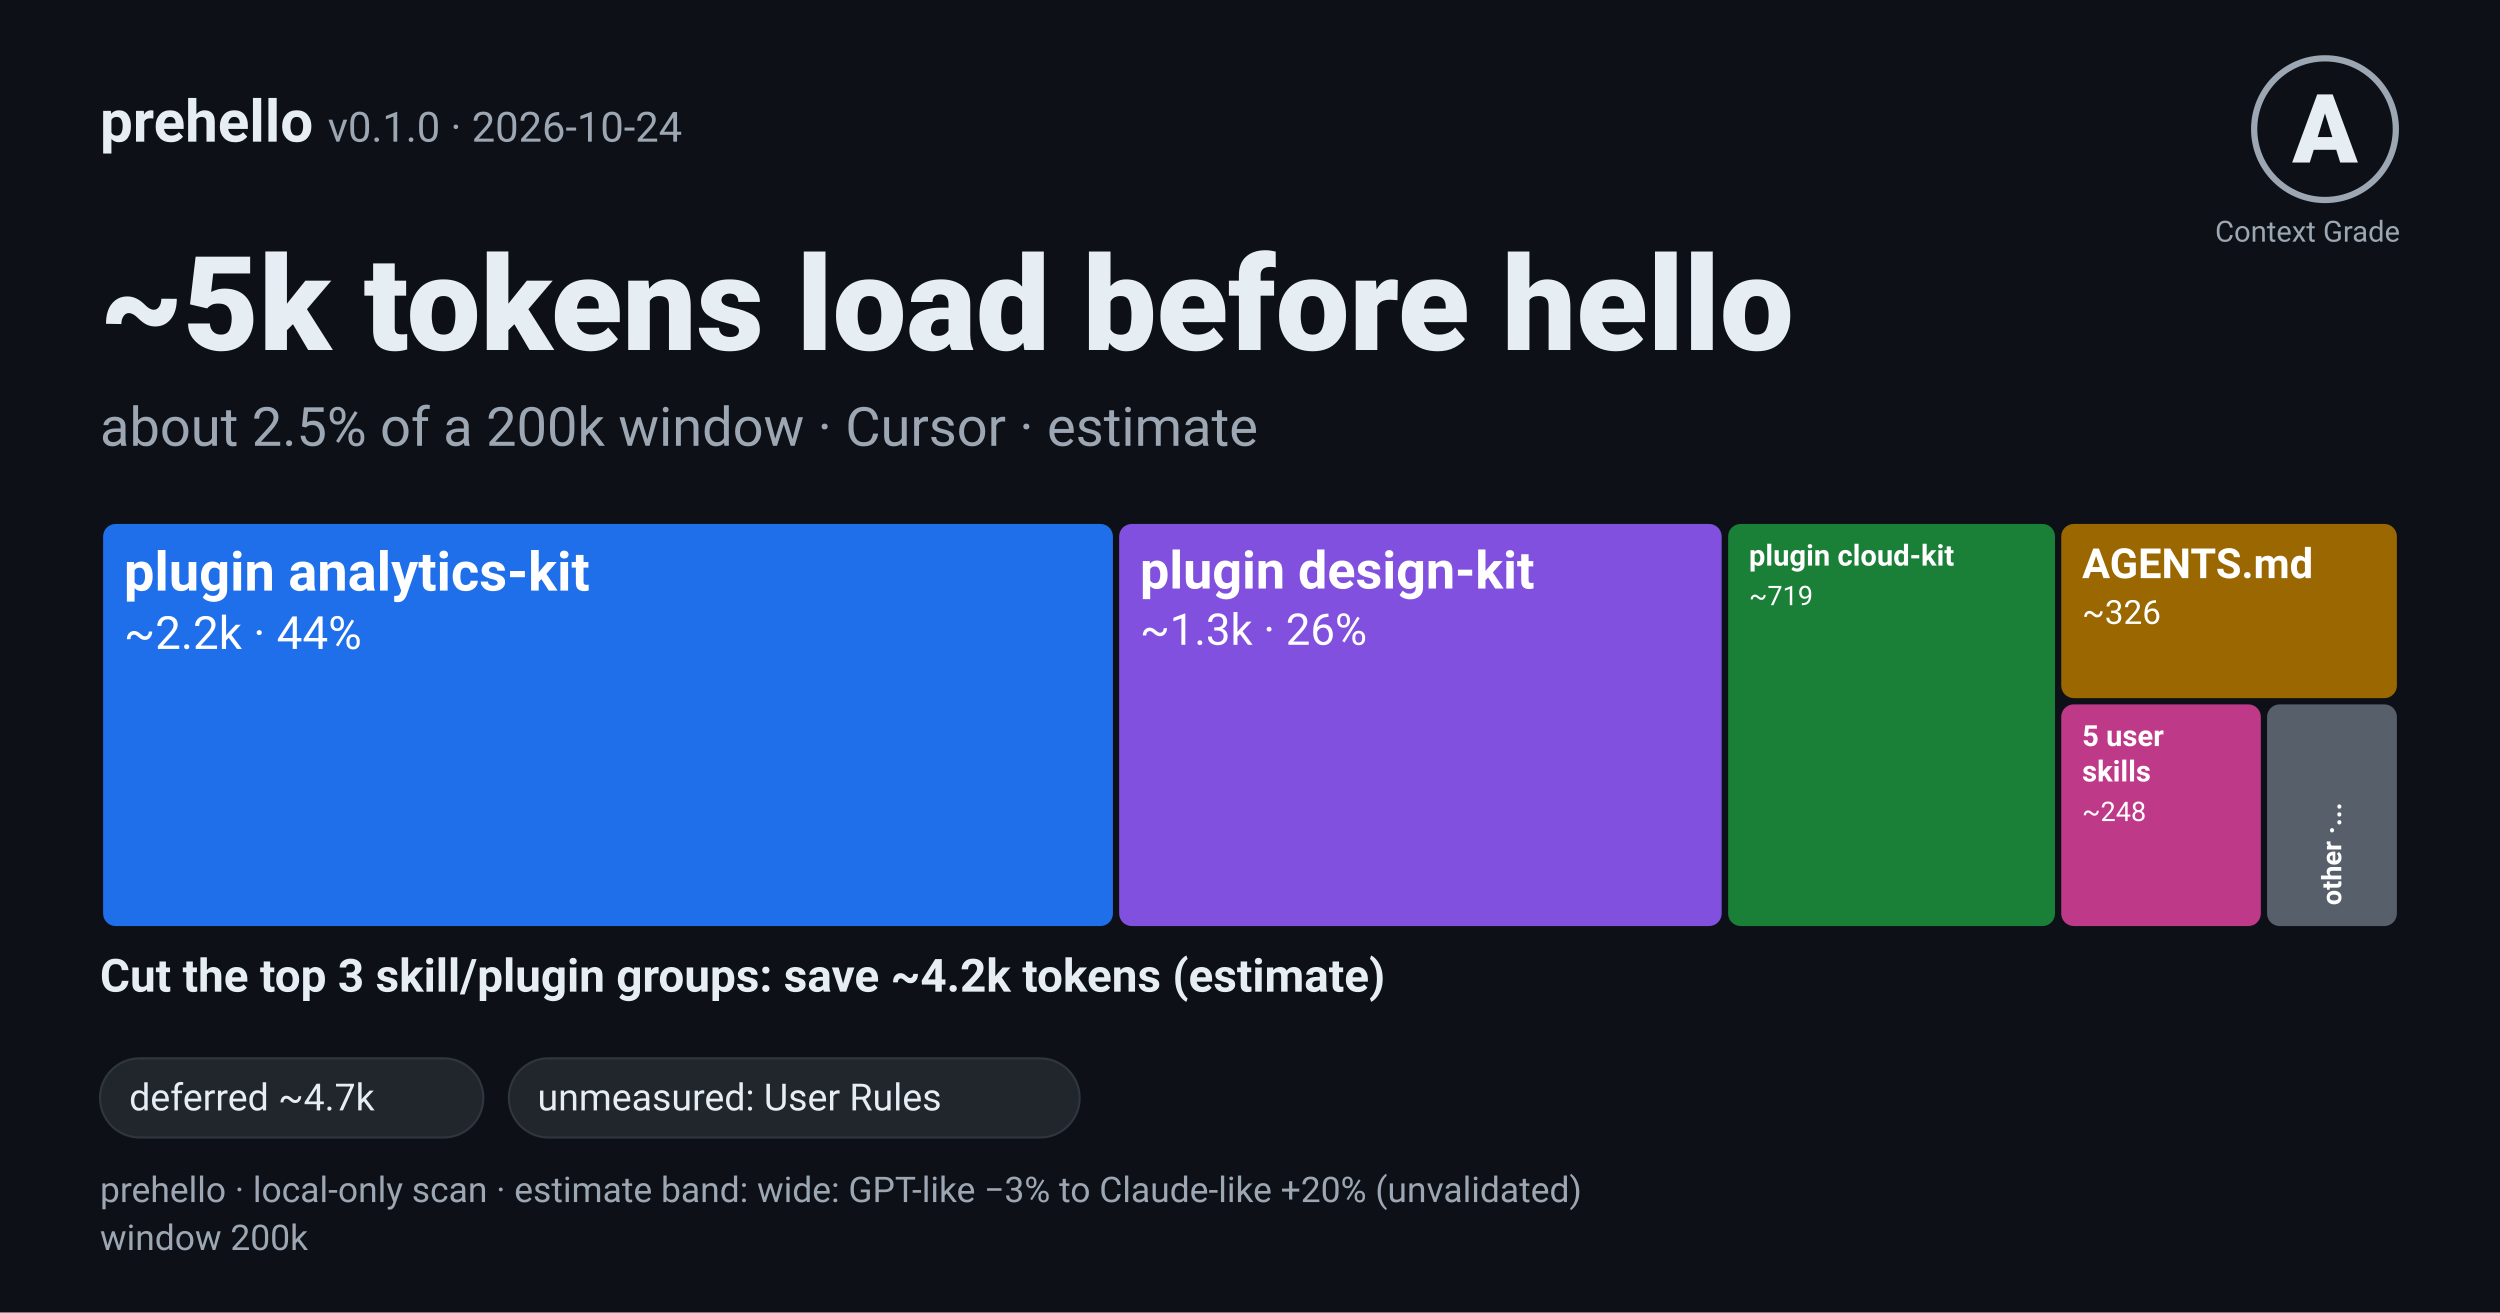
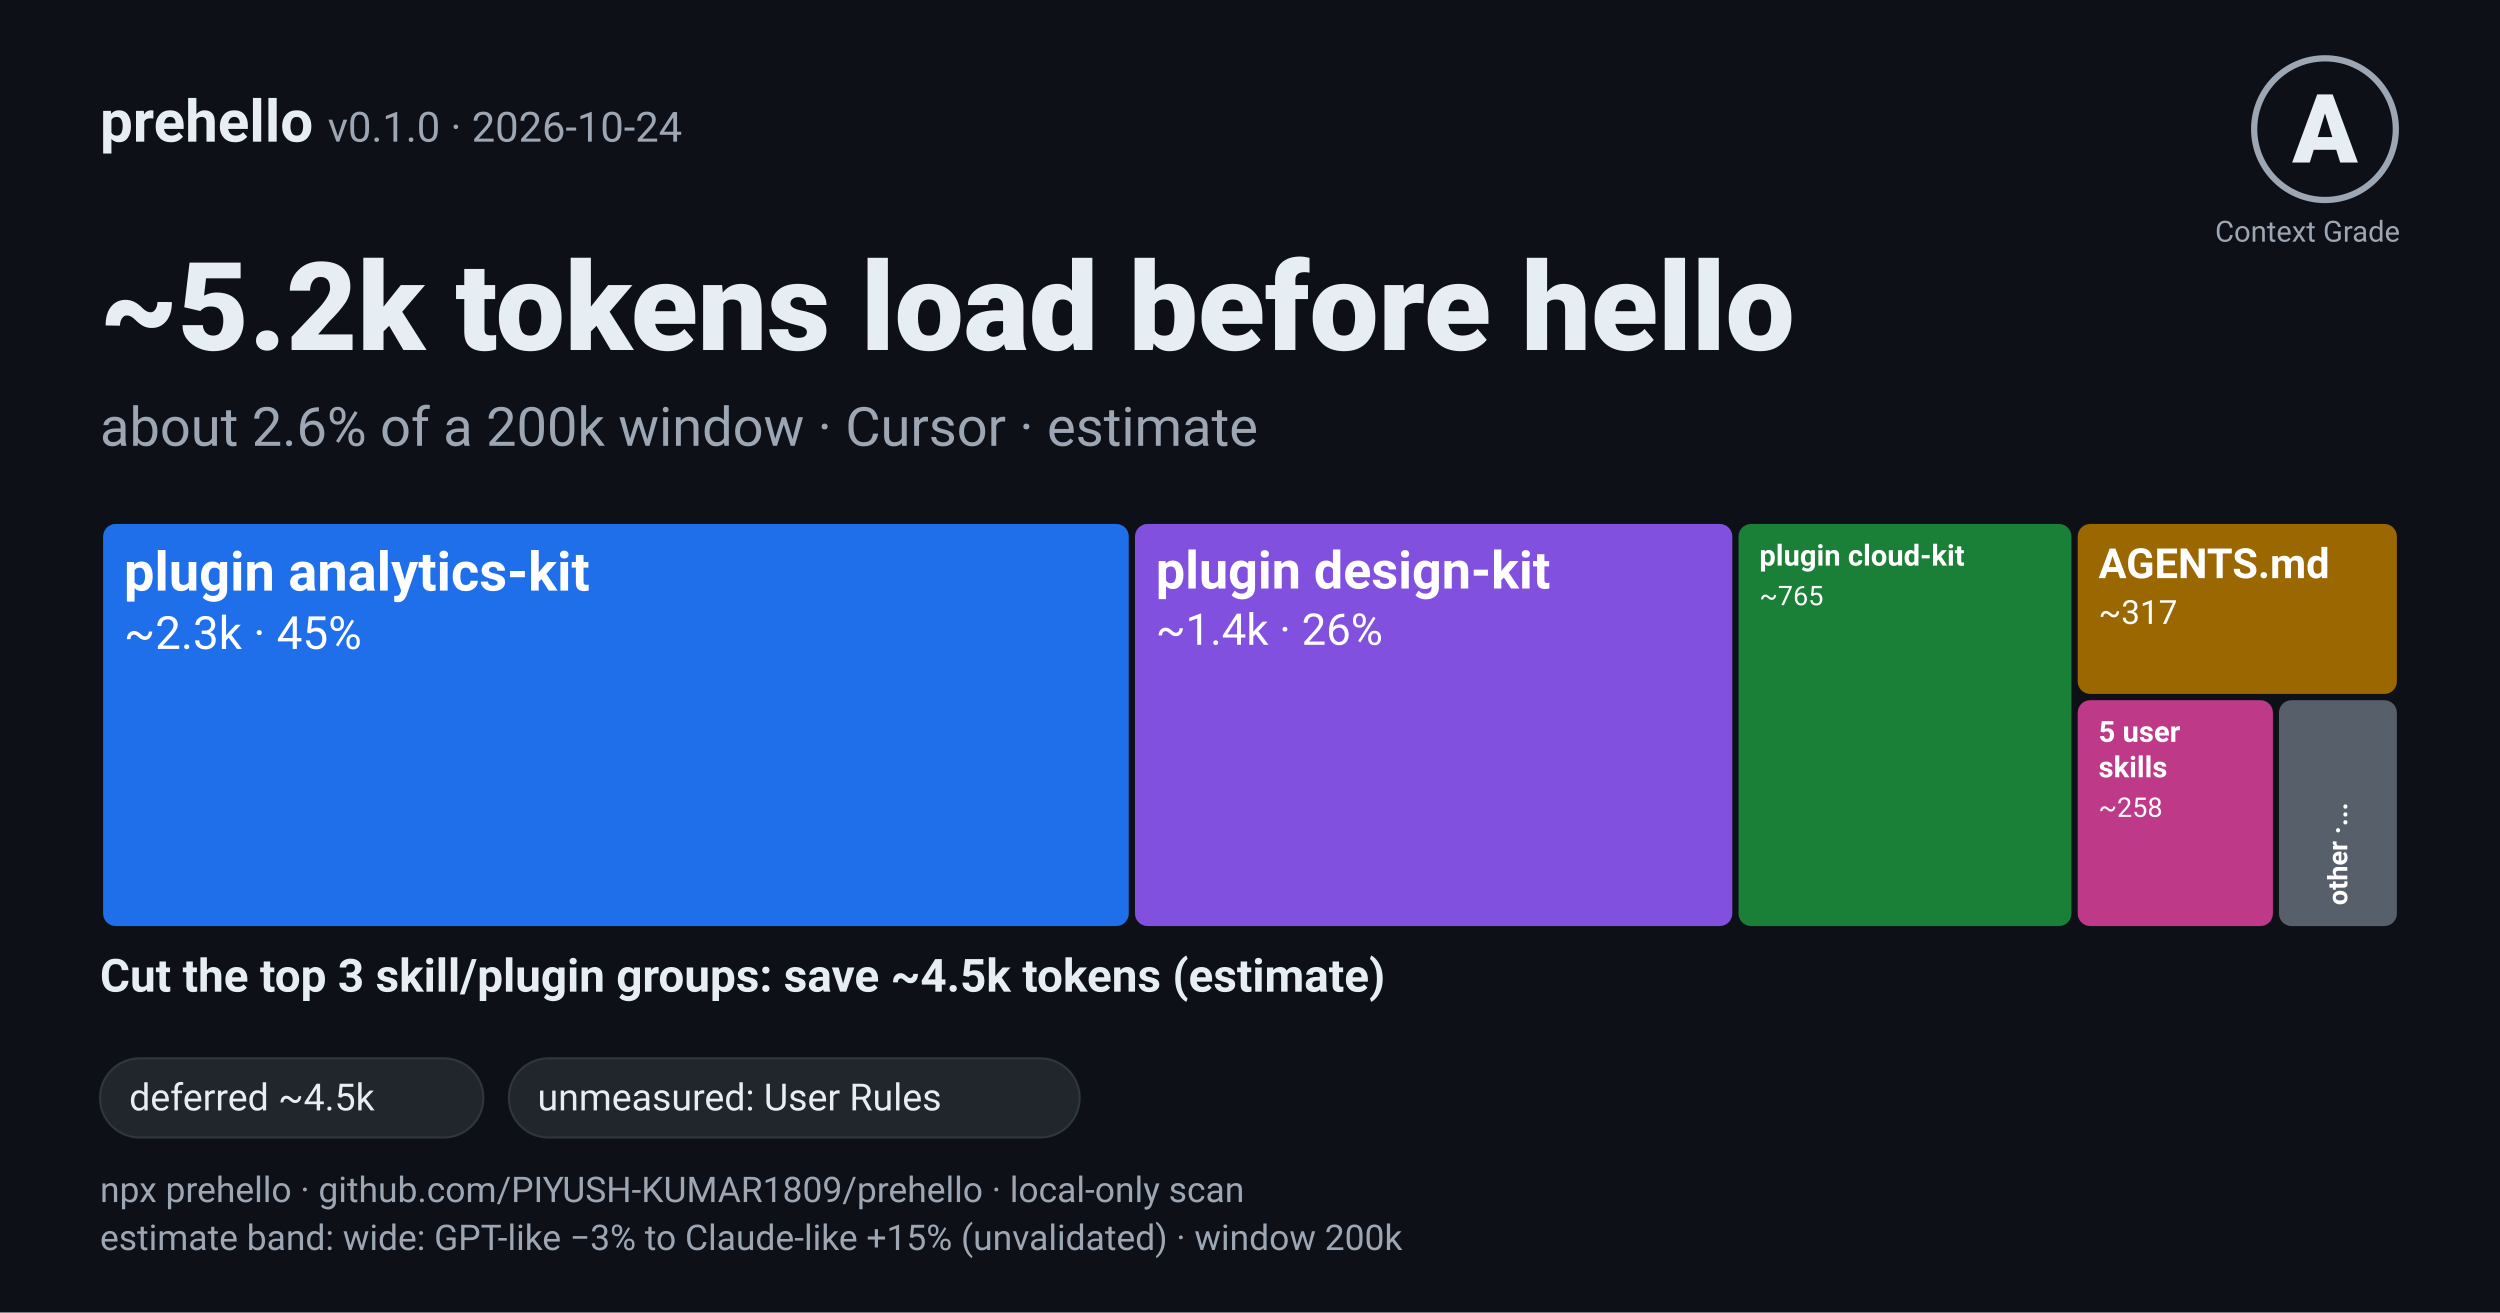
<svg xmlns="http://www.w3.org/2000/svg" width="1200" height="630" viewBox="0 0 1200 630" role="img" aria-labelledby="t d">
  <rect width="1200" height="630" fill="#0d1117" />
  <text x="48" y="68" font-family="system-ui, -apple-system, 'Segoe UI', Roboto, 'Helvetica Neue', Arial, 'Liberation Sans', 'DejaVu Sans', sans-serif" font-size="28" font-weight="700" fill="#e6edf3">prehello <tspan font-weight="400" fill="#9da7b3" font-size="20">v0.1.0 · 2026-10-24</tspan>
  </text>
  <circle cx="1116" cy="62" r="34" fill="none" stroke="#9da7b3" stroke-width="3" />
  <text x="1116" y="78" text-anchor="middle" font-family="system-ui, -apple-system, 'Segoe UI', Roboto, 'Helvetica Neue', Arial, 'Liberation Sans', 'DejaVu Sans', sans-serif" font-size="46" font-weight="800" fill="#e6edf3">A</text>
  <text x="1152" y="116" text-anchor="end" font-family="system-ui, -apple-system, 'Segoe UI', Roboto, 'Helvetica Neue', Arial, 'Liberation Sans', 'DejaVu Sans', sans-serif" font-size="14" fill="#9da7b3">Context Grade</text>
-   <text x="48" y="168" font-family="system-ui, -apple-system, 'Segoe UI', Roboto, 'Helvetica Neue', Arial, 'Liberation Sans', 'DejaVu Sans', sans-serif" font-size="63" font-weight="800" fill="#e6edf3">~5k tokens load before hello</text>
-   <text x="48" y="214" font-family="system-ui, -apple-system, 'Segoe UI', Roboto, 'Helvetica Neue', Arial, 'Liberation Sans', 'DejaVu Sans', sans-serif" font-size="26" fill="#9da7b3">about 2.5% of a 200k window · Cursor · estimate</text>
-   <rect x="49.5" y="251.5" width="484.7" height="193.0" rx="6" fill="#1f6feb" />
+   <text x="48" y="168" font-family="system-ui, -apple-system, 'Segoe UI', Roboto, 'Helvetica Neue', Arial, 'Liberation Sans', 'DejaVu Sans', sans-serif" font-size="59" font-weight="800" fill="#e6edf3">~5.2k tokens load before hello</text>
+   <text x="48" y="214" font-family="system-ui, -apple-system, 'Segoe UI', Roboto, 'Helvetica Neue', Arial, 'Liberation Sans', 'DejaVu Sans', sans-serif" font-size="26" fill="#9da7b3">about 2.6% of a 200k window · Cursor · estimate</text>
+   <rect x="49.5" y="251.5" width="492.3" height="193.0" rx="6" fill="#1f6feb" />
  <text x="59.5" y="283.5" font-family="system-ui, -apple-system, 'Segoe UI', Roboto, 'Helvetica Neue', Arial, 'Liberation Sans', 'DejaVu Sans', sans-serif" font-size="26" font-weight="600" fill="#ffffff">plugin analytics-kit</text>
-   <text x="59.5" y="311.5" font-family="system-ui, -apple-system, 'Segoe UI', Roboto, 'Helvetica Neue', Arial, 'Liberation Sans', 'DejaVu Sans', sans-serif" font-size="22" fill="#ffffff">~2.2k · 44%</text>
-   <rect x="537.2" y="251.5" width="289.2" height="193.0" rx="6" fill="#8250df" />
-   <text x="547.2" y="282.5" font-family="system-ui, -apple-system, 'Segoe UI', Roboto, 'Helvetica Neue', Arial, 'Liberation Sans', 'DejaVu Sans', sans-serif" font-size="25" font-weight="600" fill="#ffffff">plugin design-kit</text>
-   <text x="547.2" y="309.5" font-family="system-ui, -apple-system, 'Segoe UI', Roboto, 'Helvetica Neue', Arial, 'Liberation Sans', 'DejaVu Sans', sans-serif" font-size="21" fill="#ffffff">~1.3k · 26%</text>
-   <rect x="829.5" y="251.5" width="156.9" height="193.0" rx="6" fill="#1a7f37" />
-   <text x="839.5" y="271.5" font-family="system-ui, -apple-system, 'Segoe UI', Roboto, 'Helvetica Neue', Arial, 'Liberation Sans', 'DejaVu Sans', sans-serif" font-size="14" font-weight="600" fill="#ffffff">plugin cloud-kit</text>
-   <text x="839.5" y="290.5" font-family="system-ui, -apple-system, 'Segoe UI', Roboto, 'Helvetica Neue', Arial, 'Liberation Sans', 'DejaVu Sans', sans-serif" font-size="13" fill="#ffffff">~719</text>
-   <rect x="989.4" y="251.5" width="161.1" height="83.6" rx="6" fill="#9a6700" />
-   <text x="999.4" y="277.5" font-family="system-ui, -apple-system, 'Segoe UI', Roboto, 'Helvetica Neue', Arial, 'Liberation Sans', 'DejaVu Sans', sans-serif" font-size="20" font-weight="600" fill="#ffffff">AGENTS.md</text>
-   <text x="999.4" y="299.5" font-family="system-ui, -apple-system, 'Segoe UI', Roboto, 'Helvetica Neue', Arial, 'Liberation Sans', 'DejaVu Sans', sans-serif" font-size="16" fill="#ffffff">~326</text>
-   <rect x="989.4" y="338.1" width="95.8" height="106.4" rx="6" fill="#bf3989" />
-   <text x="999.4" y="358.1" font-family="system-ui, -apple-system, 'Segoe UI', Roboto, 'Helvetica Neue', Arial, 'Liberation Sans', 'DejaVu Sans', sans-serif" font-size="14" font-weight="600" fill="#ffffff">5 user</text>
-   <text x="999.4" y="375.1" font-family="system-ui, -apple-system, 'Segoe UI', Roboto, 'Helvetica Neue', Arial, 'Liberation Sans', 'DejaVu Sans', sans-serif" font-size="14" font-weight="600" fill="#ffffff">skills</text>
-   <text x="999.4" y="394.1" font-family="system-ui, -apple-system, 'Segoe UI', Roboto, 'Helvetica Neue', Arial, 'Liberation Sans', 'DejaVu Sans', sans-serif" font-size="13" fill="#ffffff">~248</text>
-   <rect x="1088.2" y="338.1" width="62.3" height="106.4" rx="6" fill="#57606a" />
-   <text transform="rotate(-90 1123.8 434.5)" x="1123.8" y="434.5" font-family="system-ui, -apple-system, 'Segoe UI', Roboto, 'Helvetica Neue', Arial, 'Liberation Sans', 'DejaVu Sans', sans-serif" font-size="13" font-weight="600" fill="#ffffff">other ·...</text>
-   <text x="48" y="476" font-family="system-ui, -apple-system, 'Segoe UI', Roboto, 'Helvetica Neue', Arial, 'Liberation Sans', 'DejaVu Sans', sans-serif" font-size="22" font-weight="700" fill="#e6edf3">Cut the top 3 skill/plugin groups: save ~4.2k tokens (estimate)</text>
+   <text x="59.5" y="311.5" font-family="system-ui, -apple-system, 'Segoe UI', Roboto, 'Helvetica Neue', Arial, 'Liberation Sans', 'DejaVu Sans', sans-serif" font-size="22" fill="#ffffff">~2.3k · 45%</text>
+   <rect x="544.8" y="251.5" width="286.7" height="193.0" rx="6" fill="#8250df" />
+   <text x="554.8" y="282.5" font-family="system-ui, -apple-system, 'Segoe UI', Roboto, 'Helvetica Neue', Arial, 'Liberation Sans', 'DejaVu Sans', sans-serif" font-size="25" font-weight="600" fill="#ffffff">plugin design-kit</text>
+   <text x="554.8" y="309.5" font-family="system-ui, -apple-system, 'Segoe UI', Roboto, 'Helvetica Neue', Arial, 'Liberation Sans', 'DejaVu Sans', sans-serif" font-size="21" fill="#ffffff">~1.4k · 26%</text>
+   <rect x="834.5" y="251.5" width="159.8" height="193.0" rx="6" fill="#1a7f37" />
+   <text x="844.5" y="271.5" font-family="system-ui, -apple-system, 'Segoe UI', Roboto, 'Helvetica Neue', Arial, 'Liberation Sans', 'DejaVu Sans', sans-serif" font-size="14" font-weight="600" fill="#ffffff">plugin cloud-kit</text>
+   <text x="844.5" y="290.5" font-family="system-ui, -apple-system, 'Segoe UI', Roboto, 'Helvetica Neue', Arial, 'Liberation Sans', 'DejaVu Sans', sans-serif" font-size="13" fill="#ffffff">~765</text>
+   <rect x="997.3" y="251.5" width="153.2" height="81.6" rx="6" fill="#9a6700" />
+   <text x="1007.3" y="277.5" font-family="system-ui, -apple-system, 'Segoe UI', Roboto, 'Helvetica Neue', Arial, 'Liberation Sans', 'DejaVu Sans', sans-serif" font-size="20" font-weight="600" fill="#ffffff">AGENTS.md</text>
+   <text x="1007.3" y="299.5" font-family="system-ui, -apple-system, 'Segoe UI', Roboto, 'Helvetica Neue', Arial, 'Liberation Sans', 'DejaVu Sans', sans-serif" font-size="16" fill="#ffffff">~317</text>
+   <rect x="997.3" y="336.1" width="93.7" height="108.4" rx="6" fill="#bf3989" />
+   <text x="1007.3" y="356.1" font-family="system-ui, -apple-system, 'Segoe UI', Roboto, 'Helvetica Neue', Arial, 'Liberation Sans', 'DejaVu Sans', sans-serif" font-size="14" font-weight="600" fill="#ffffff">5 user</text>
+   <text x="1007.3" y="373.1" font-family="system-ui, -apple-system, 'Segoe UI', Roboto, 'Helvetica Neue', Arial, 'Liberation Sans', 'DejaVu Sans', sans-serif" font-size="14" font-weight="600" fill="#ffffff">skills</text>
+   <text x="1007.3" y="392.1" font-family="system-ui, -apple-system, 'Segoe UI', Roboto, 'Helvetica Neue', Arial, 'Liberation Sans', 'DejaVu Sans', sans-serif" font-size="13" fill="#ffffff">~258</text>
+   <rect x="1093.9" y="336.1" width="56.6" height="108.4" rx="6" fill="#57606a" />
+   <text transform="rotate(-90 1126.7 434.5)" x="1126.7" y="434.5" font-family="system-ui, -apple-system, 'Segoe UI', Roboto, 'Helvetica Neue', Arial, 'Liberation Sans', 'DejaVu Sans', sans-serif" font-size="13" font-weight="600" fill="#ffffff">other ·...</text>
+   <text x="48" y="476" font-family="system-ui, -apple-system, 'Segoe UI', Roboto, 'Helvetica Neue', Arial, 'Liberation Sans', 'DejaVu Sans', sans-serif" font-size="22" font-weight="700" fill="#e6edf3">Cut the top 3 skill/plugin groups: save ~4.5k tokens (estimate)</text>
  <rect x="48" y="508" width="184" height="38" rx="19" fill="#21262d" stroke="#30363d" />
-   <text x="62" y="533" font-family="system-ui, -apple-system, 'Segoe UI', Roboto, 'Helvetica Neue', Arial, 'Liberation Sans', 'DejaVu Sans', sans-serif" font-size="18" fill="#e6edf3">deferred ~4.7k</text>
+   <text x="62" y="533" font-family="system-ui, -apple-system, 'Segoe UI', Roboto, 'Helvetica Neue', Arial, 'Liberation Sans', 'DejaVu Sans', sans-serif" font-size="18" fill="#e6edf3">deferred ~4.5k</text>
  <rect x="244.24" y="508" width="274" height="38" rx="19" fill="#21262d" stroke="#30363d" />
  <text x="258" y="533" font-family="system-ui, -apple-system, 'Segoe UI', Roboto, 'Helvetica Neue', Arial, 'Liberation Sans', 'DejaVu Sans', sans-serif" font-size="18" fill="#e6edf3">unmeasured: User Rules</text>
-   <text x="48" y="577" font-family="system-ui, -apple-system, 'Segoe UI', Roboto, 'Helvetica Neue', Arial, 'Liberation Sans', 'DejaVu Sans', sans-serif" font-size="17" fill="#9da7b3">prehello · local-only scan · estimate band: wide: GPT-like −3% to Claude-like +20% (unvalidated)</text>
-   <text x="48" y="600" font-family="system-ui, -apple-system, 'Segoe UI', Roboto, 'Helvetica Neue', Arial, 'Liberation Sans', 'DejaVu Sans', sans-serif" font-size="17" fill="#9da7b3">window 200k</text>
+   <text x="48" y="577" font-family="system-ui, -apple-system, 'Segoe UI', Roboto, 'Helvetica Neue', Arial, 'Liberation Sans', 'DejaVu Sans', sans-serif" font-size="17" fill="#9da7b3">npx prehello · github.com/PIYUSH-KUMAR1809/prehello · local-only scan</text>
+   <text x="48" y="600" font-family="system-ui, -apple-system, 'Segoe UI', Roboto, 'Helvetica Neue', Arial, 'Liberation Sans', 'DejaVu Sans', sans-serif" font-size="17" fill="#9da7b3">estimate band: wide: GPT-like −3% to Claude-like +15% (unvalidated) · window 200k</text>
</svg>
